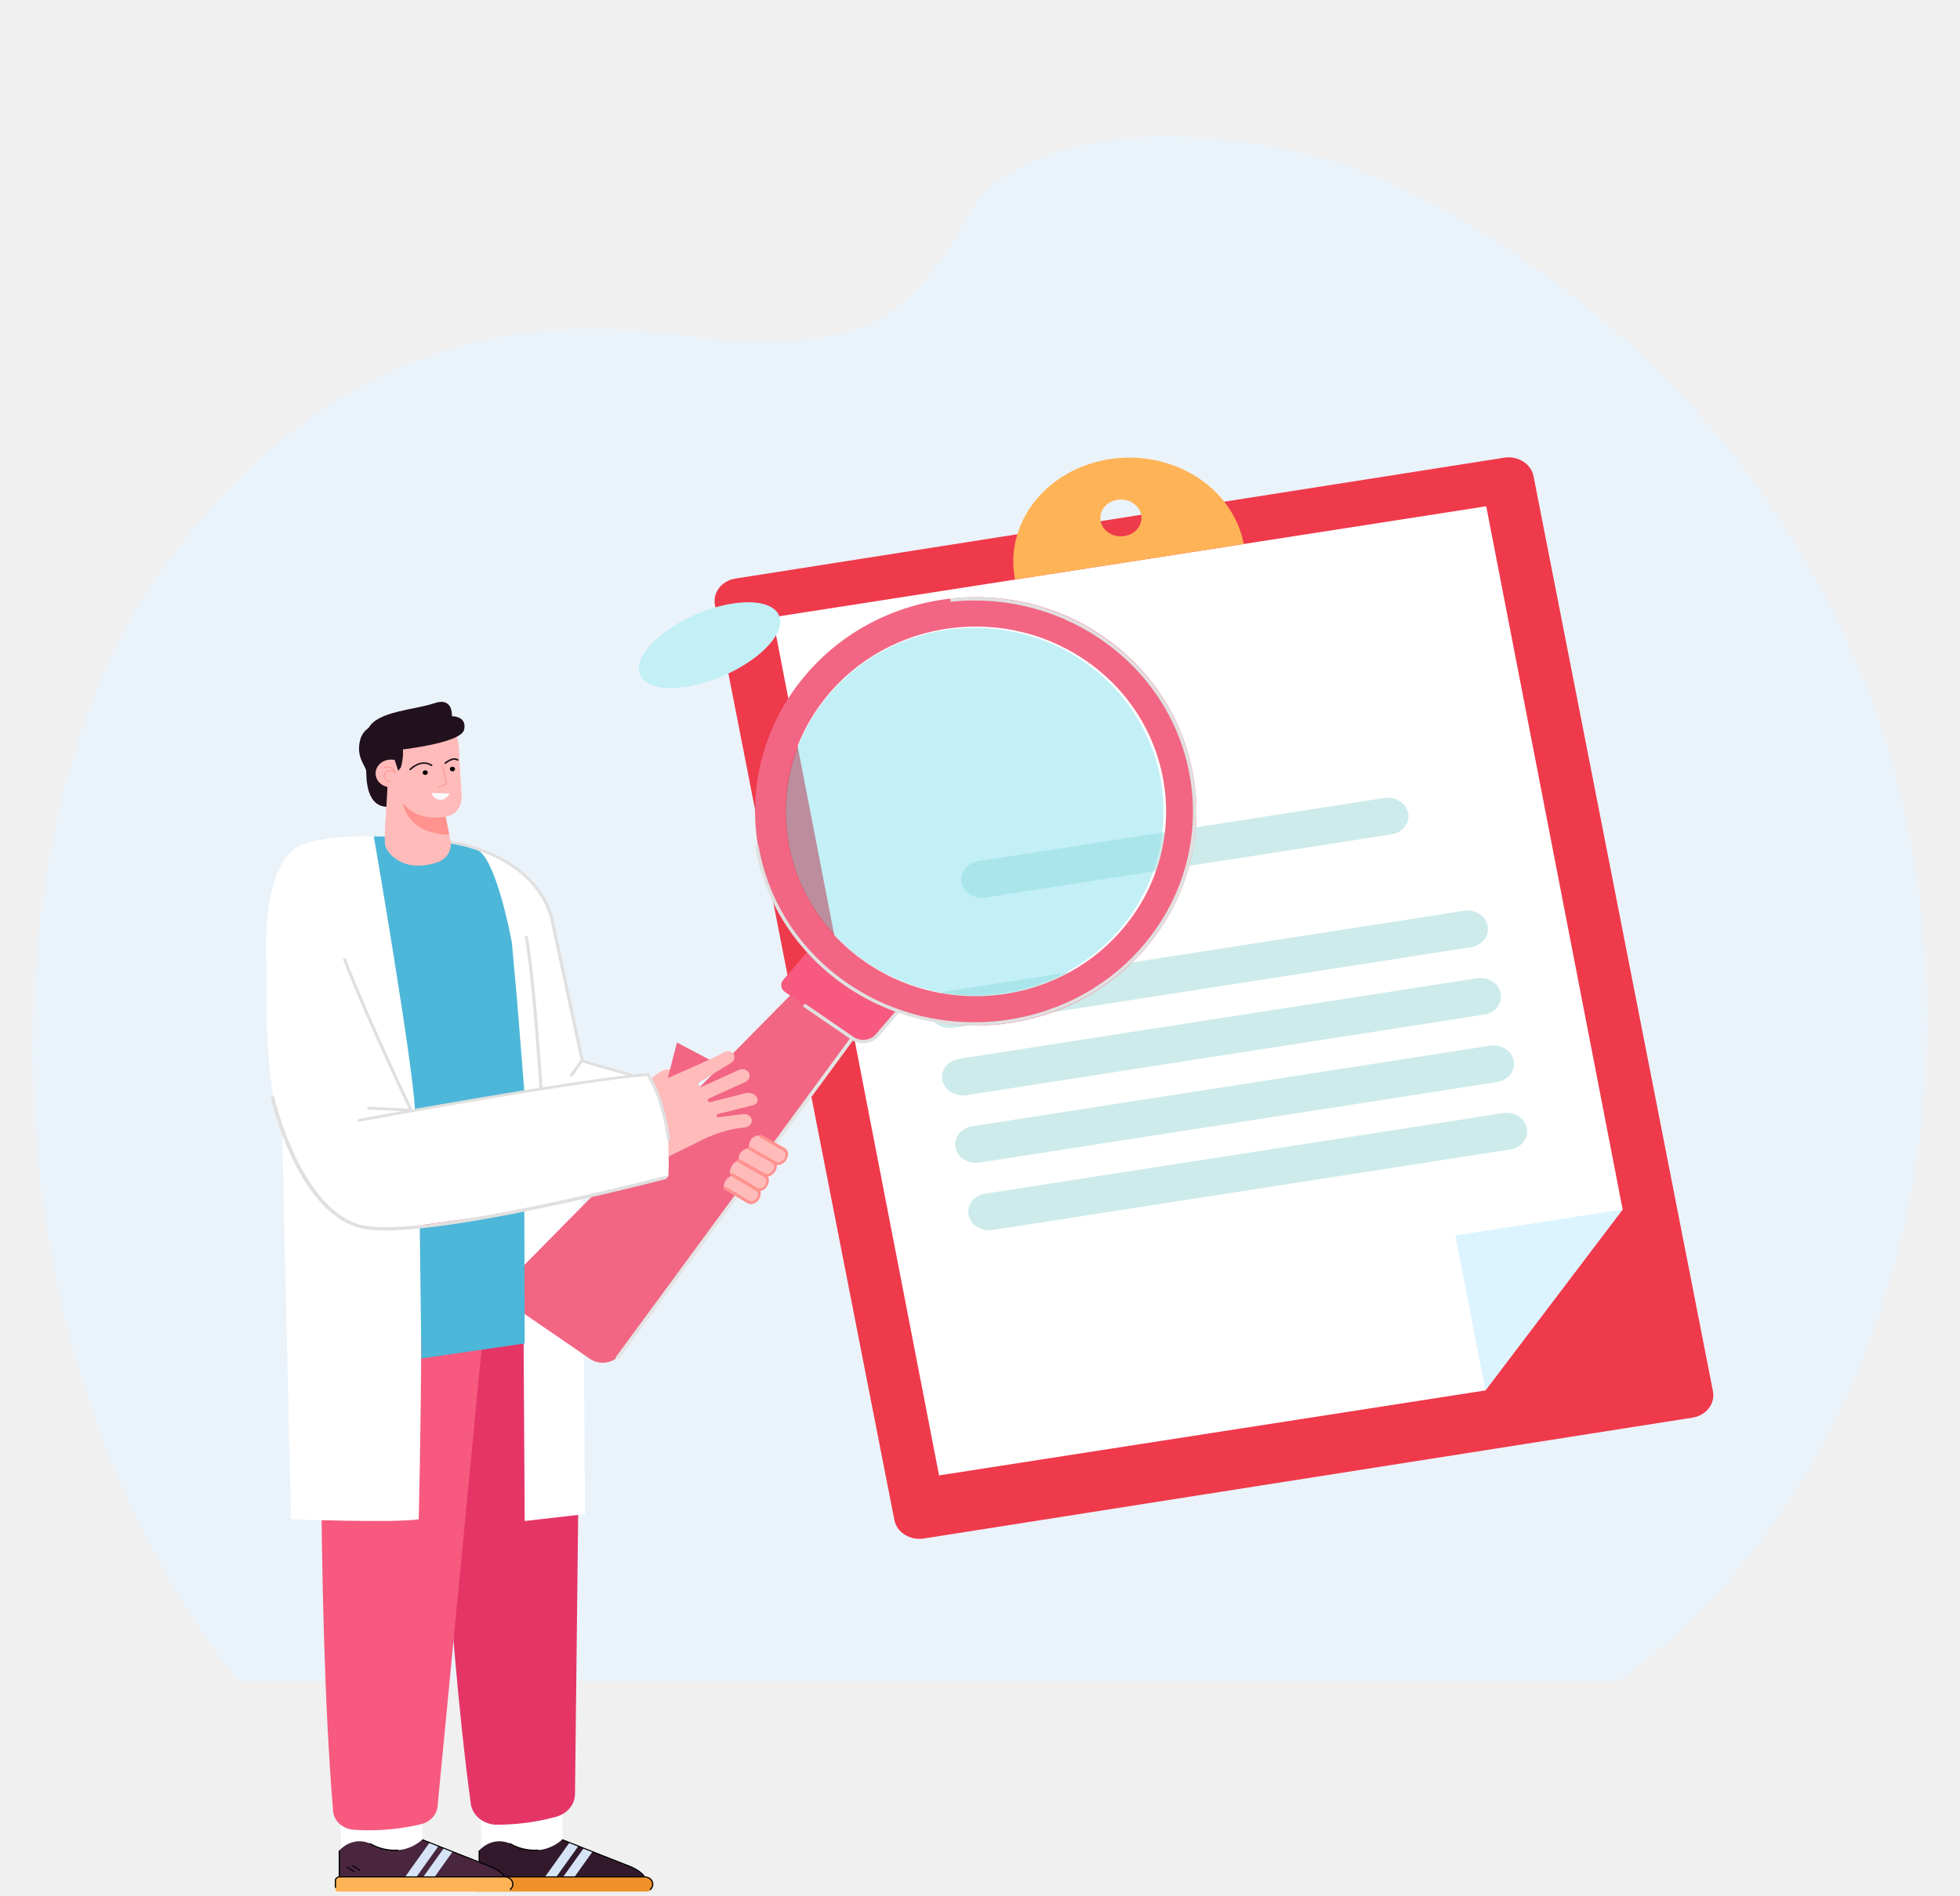
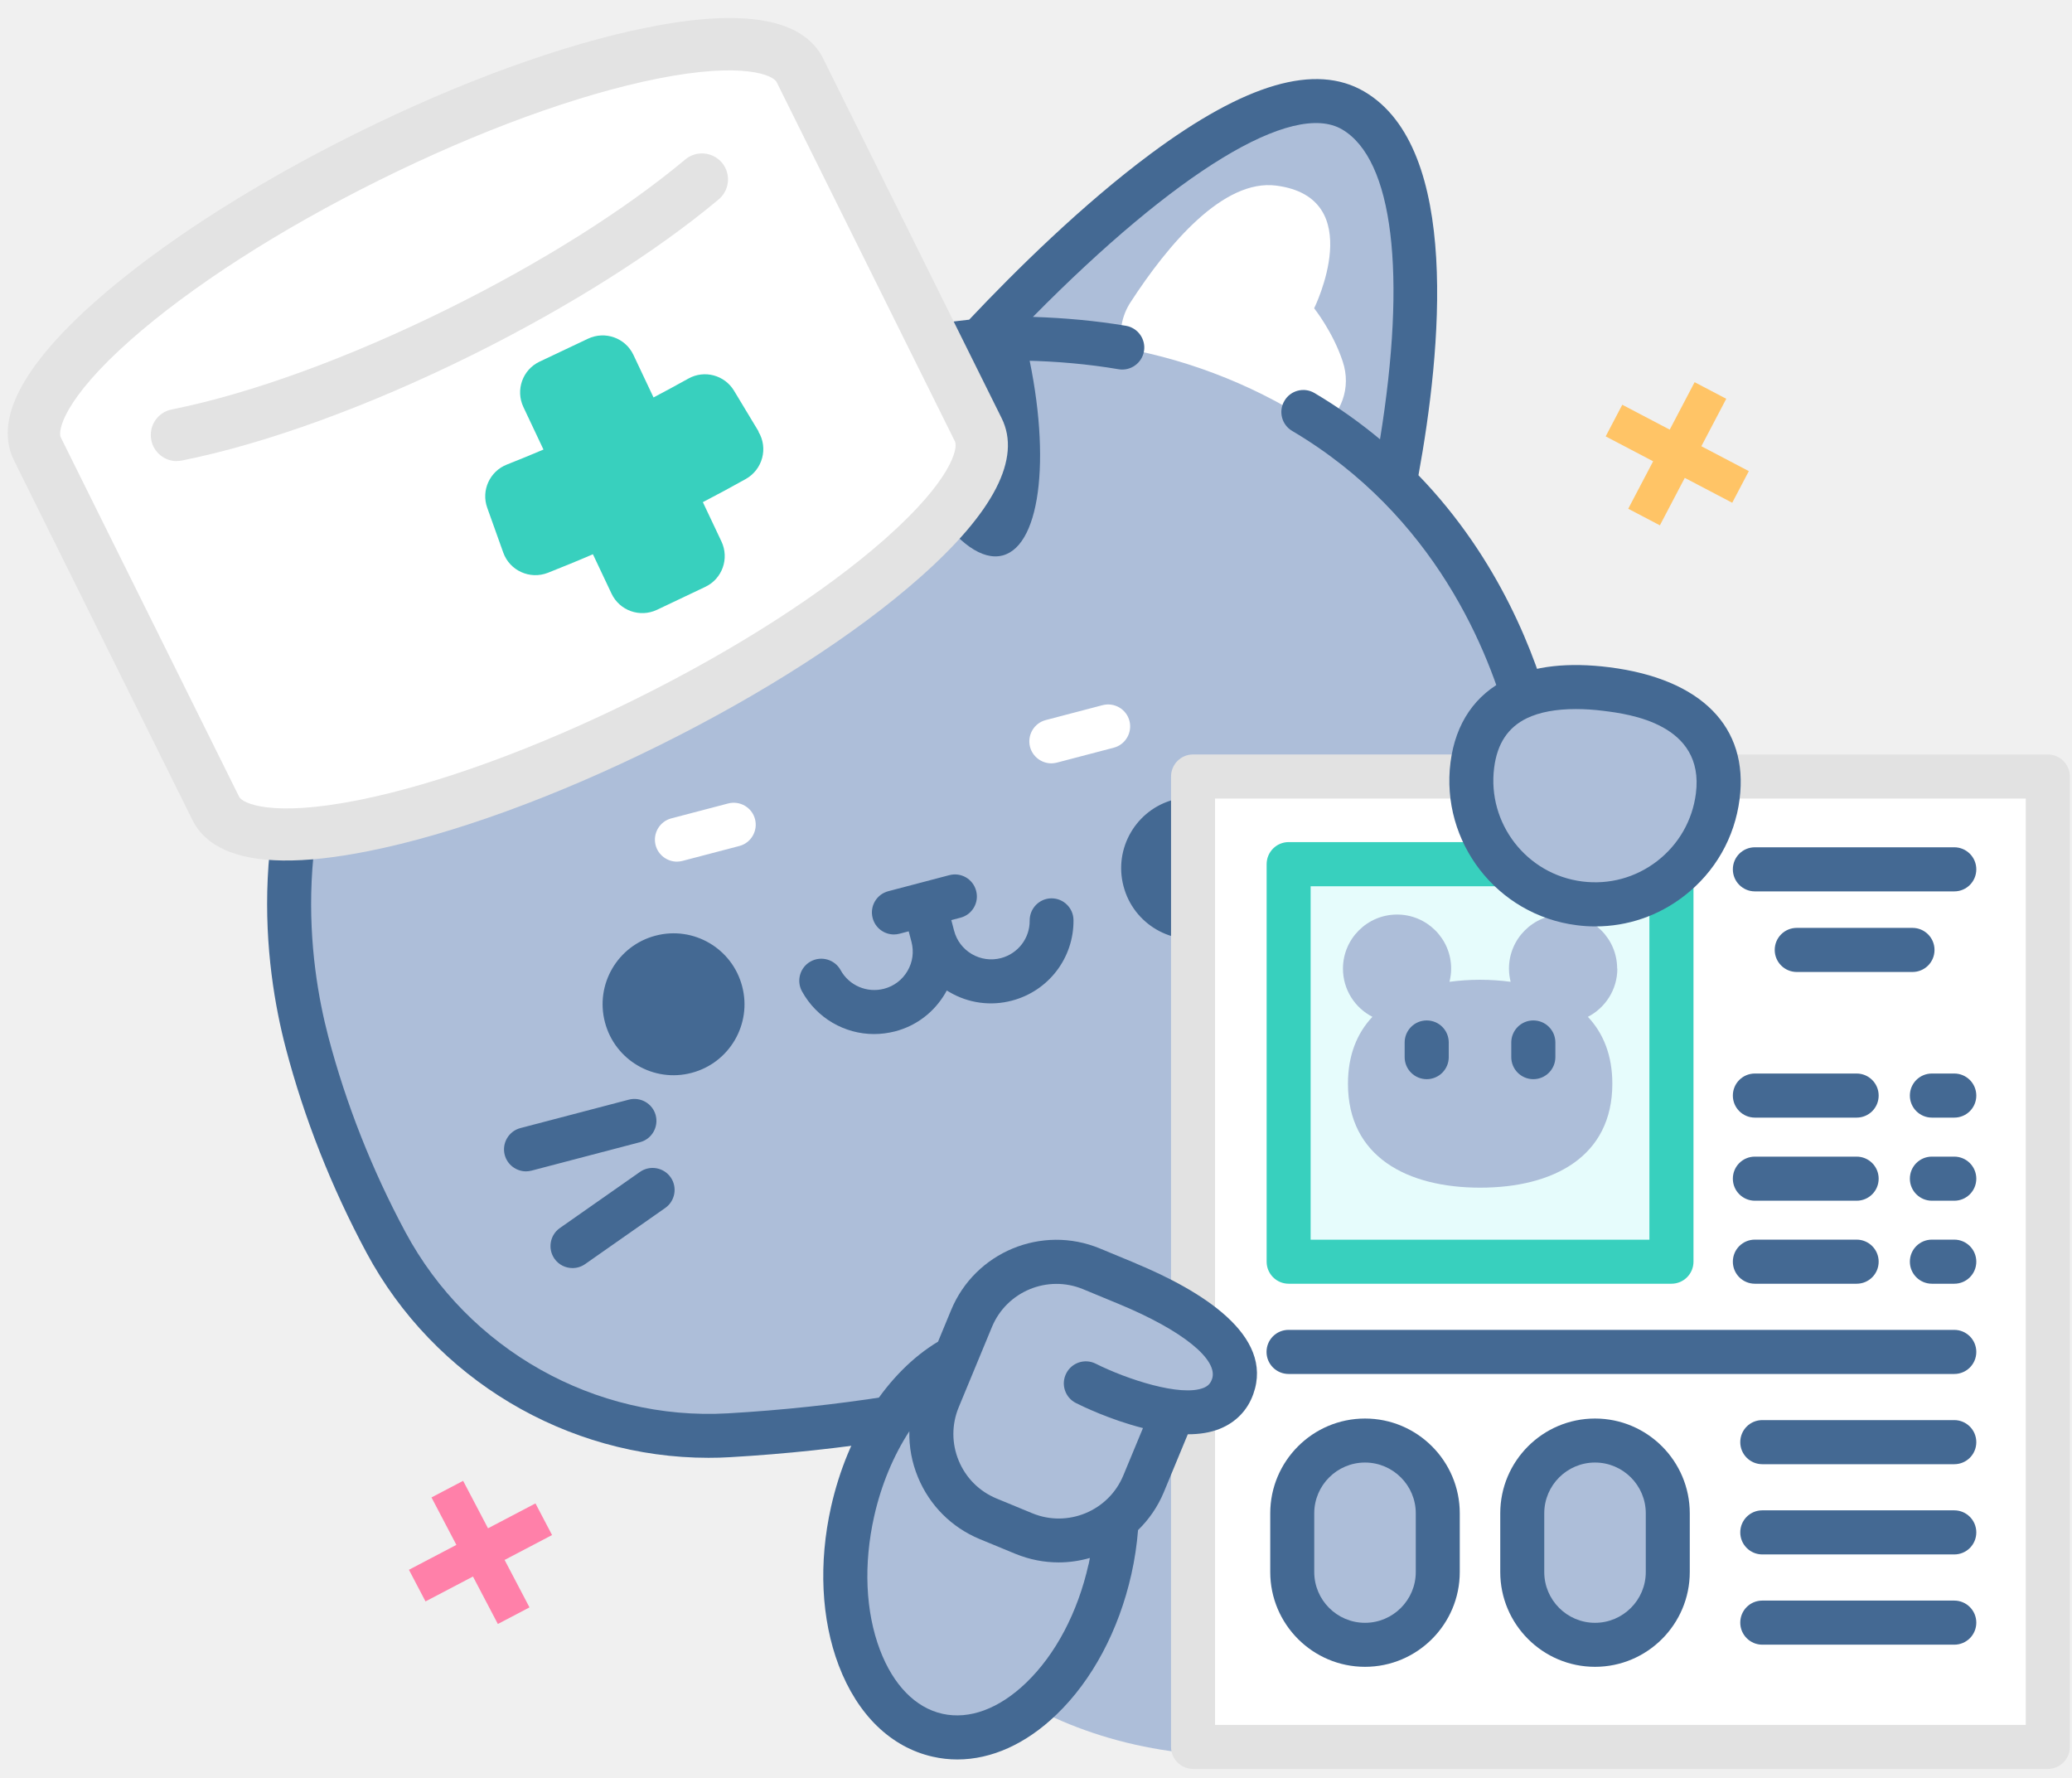
- <svg xmlns="http://www.w3.org/2000/svg" width="302" height="292" viewBox="0 0 302 292" fill="none">
-   <path d="M249.345 259C277.638 239.044 298.612 198.83 296.903 151.626C293.956 70.253 227.772 30.955 203.86 24.384C179.946 17.813 155.854 20.813 148.987 33.367C139.375 50.936 131.666 53.212 111.449 52.302C100.519 51.811 58.649 39.613 24.095 88.944C-1.879 126.025 -4.691 207.06 36.688 258.999H249.347L249.345 259Z" fill="#EBF3FA" />
-   <path d="M113.323 89.131L231.772 70.51C233.894 70.175 235.918 71.455 236.293 73.367L263.936 214.335C264.311 216.247 262.894 218.067 260.773 218.401L142.325 237.022C140.202 237.355 138.178 236.077 137.803 234.164L110.16 93.197C109.785 91.284 111.202 89.465 113.323 89.131Z" fill="#EF3A4C" />
-   <path d="M144.692 227.298L119.043 95.098L229.001 77.995L250.018 186.32L228.871 214.205L144.692 227.298Z" fill="white" />
-   <path d="M214.389 128.543L151.839 138.271C150.112 138.54 148.467 137.504 148.167 135.956C147.867 134.409 149.024 132.936 150.753 132.668L213.302 122.94C215.03 122.671 216.674 123.707 216.974 125.255C217.274 126.802 216.118 128.274 214.389 128.543Z" fill="#CDEBEA" />
-   <path d="M226.632 145.925L146.86 158.334C145.133 158.602 143.488 157.566 143.188 156.018C142.888 154.472 144.045 152.999 145.774 152.73L225.546 140.322C227.274 140.054 228.918 141.089 229.218 142.637C229.518 144.184 228.361 145.657 226.632 145.925Z" fill="#CDEBEA" />
-   <path d="M228.647 156.313L148.875 168.721C147.148 168.989 145.503 167.954 145.203 166.405C144.903 164.859 146.06 163.386 147.789 163.117L227.561 150.709C229.288 150.441 230.933 151.477 231.233 153.025C231.533 154.571 230.376 156.044 228.647 156.313Z" fill="#CDEBEA" />
-   <path d="M230.662 166.7L150.89 179.108C149.163 179.377 147.518 178.341 147.218 176.793C146.918 175.246 148.075 173.773 149.804 173.505L229.576 161.097C231.304 160.828 232.948 161.864 233.248 163.412C233.548 164.959 232.391 166.432 230.662 166.7Z" fill="#CDEBEA" />
-   <path d="M232.678 177.089L152.906 189.497C151.178 189.765 149.533 188.73 149.233 187.182C148.933 185.635 150.09 184.162 151.819 183.894L231.591 171.485C233.319 171.217 234.964 172.253 235.264 173.801C235.564 175.348 234.407 176.82 232.678 177.089Z" fill="#CDEBEA" />
-   <path d="M170.955 70.739C161.225 72.252 154.707 80.542 156.398 89.254C156.399 89.265 156.402 89.276 156.404 89.287L191.641 83.805C191.639 83.795 191.637 83.784 191.634 83.773C189.944 75.061 180.685 69.225 170.955 70.739ZM173.253 82.586C171.532 82.855 169.893 81.822 169.593 80.279C169.293 78.738 170.447 77.271 172.17 77.002C173.891 76.734 175.53 77.767 175.83 79.309C176.13 80.85 174.976 82.318 173.253 82.586Z" fill="#FFB357" />
-   <path d="M250.019 186.32L228.871 214.205L224.238 190.33L250.019 186.32Z" fill="#DCF4FF" />
-   <path d="M86.566 276.01L74.058 277.408L74.239 288.012L86.795 287.857L86.566 276.01Z" fill="white" />
-   <path d="M64.947 276.01L52.438 277.408L52.618 288.012L65.176 287.857L64.947 276.01Z" fill="white" />
-   <path d="M76.617 281.115C78.918 281.11 82.117 280.865 85.664 279.895C87.378 279.426 88.568 278.03 88.597 276.426L89.563 191.319C89.566 191.112 89.321 190.562 89.286 190.358L88.905 189.366C88.507 187.046 86.933 186.395 84.484 187.237L69.147 192.512C67.509 193.075 66.452 194.503 66.512 196.071C66.928 207.022 68.737 249.855 72.539 277.879C72.79 279.726 74.539 281.121 76.617 281.115Z" fill="#E53567" />
-   <path d="M54.535 281.893C56.967 282.059 60.668 282.035 64.842 281.043C66.257 280.706 67.289 279.612 67.414 278.305L74.695 202.769L79.178 181.797L49.648 193.863C49.648 193.863 48.605 246.534 51.327 279.023C51.455 280.56 52.819 281.776 54.537 281.893H54.535Z" fill="#F7597F" />
-   <path d="M96.011 287.148L86.613 283.416C82.829 286.716 78.535 283.988 78.535 283.988C75.697 282.842 73.833 285.089 73.833 285.089V289.77H99.461C99.461 288.178 96.011 287.149 96.011 287.149V287.148Z" fill="#33192C" />
-   <path d="M73.927 285.089H73.739V289.064H73.927V285.089Z" fill="black" />
-   <path d="M82.937 284.938C82.916 284.941 80.697 285.219 78.587 283.92L78.48 284.058C79.992 284.99 81.559 285.132 82.38 285.132C82.74 285.132 82.957 285.105 82.963 285.104L82.936 284.936L82.937 284.938Z" fill="black" />
-   <path d="M75.024 287.533L74.919 287.673L76.12 288.396L76.225 288.256L75.024 287.533Z" fill="black" />
-   <path d="M99.611 291.407C100.144 291.407 100.575 291.021 100.575 290.544V290.014C100.575 289.537 100.144 289.152 99.611 289.152H73.622C73.408 289.152 73.235 289.307 73.235 289.498V291.06C73.235 291.252 73.408 291.407 73.622 291.407H99.611Z" fill="#EF9029" />
-   <path d="M99.228 289.188L99.398 289.115C99.377 289.075 98.861 288.129 96.938 287.394C95.048 286.672 86.734 283.371 86.65 283.338L86.573 283.492C86.657 283.525 94.972 286.828 96.865 287.55C98.716 288.257 99.224 289.178 99.228 289.188Z" fill="black" />
-   <path d="M89.881 284.803C88.822 286.284 87.507 288.126 86.793 289.123H88.541C89.3 288.063 90.368 286.567 91.243 285.343C90.776 285.158 90.319 284.977 89.881 284.803Z" fill="#D7E4F7" />
-   <path d="M87.698 283.939C86.608 285.462 84.87 287.896 83.99 289.124H85.738C86.697 287.782 88.137 285.768 89.058 284.479C88.544 284.275 88.08 284.091 87.696 283.939H87.698Z" fill="#D7E4F7" />
-   <path d="M100.189 291.204C100.494 290.973 100.668 290.637 100.668 290.279C100.668 289.611 100.061 289.067 99.314 289.067H73.867C73.466 289.067 73.142 289.359 73.142 289.716V290.841H73.33V289.716C73.33 289.45 73.572 289.235 73.867 289.235H99.314C99.957 289.235 100.48 289.704 100.48 290.279C100.48 290.586 100.33 290.877 100.068 291.075L100.191 291.204H100.189Z" fill="black" />
-   <path d="M74.457 287.148L65.059 283.416C61.276 286.716 56.982 283.988 56.982 283.988C54.144 282.842 52.28 285.089 52.28 285.089V289.77H77.908C77.908 288.178 74.457 287.149 74.457 287.149V287.148Z" fill="#49263E" />
-   <path d="M52.374 285.089H52.185V289.064H52.374V285.089Z" fill="black" />
-   <path d="M61.385 284.938C61.363 284.941 59.144 285.219 57.034 283.92L56.927 284.058C58.439 284.99 60.006 285.132 60.828 285.132C61.187 285.132 61.404 285.105 61.41 285.104L61.383 284.936L61.385 284.938Z" fill="black" />
-   <path d="M53.463 287.553L53.358 287.692L54.559 288.416L54.664 288.276L53.463 287.553Z" fill="black" />
-   <path d="M54.328 287.341L54.222 287.481L55.422 288.206L55.528 288.066L54.328 287.341Z" fill="black" />
-   <path d="M78.058 291.407C78.59 291.407 79.022 291.021 79.022 290.544V290.014C79.022 289.537 78.59 289.152 78.058 289.152H52.069C51.855 289.152 51.682 289.307 51.682 289.498V291.06C51.682 291.252 51.855 291.407 52.069 291.407H78.058Z" fill="#FFB357" />
-   <path d="M77.675 289.188L77.845 289.115C77.824 289.075 77.308 288.129 75.385 287.394C73.495 286.672 65.18 283.371 65.096 283.338L65.02 283.492C65.104 283.525 73.418 286.828 75.311 287.55C77.163 288.257 77.671 289.178 77.675 289.188Z" fill="black" />
-   <path d="M68.328 284.803C67.269 286.284 65.953 288.126 65.24 289.123H66.988C67.746 288.063 68.815 286.567 69.69 285.343C69.223 285.158 68.766 284.977 68.328 284.803Z" fill="#D7E4F7" />
-   <path d="M66.145 283.939C65.055 285.462 63.317 287.896 62.439 289.124H64.186C65.146 287.782 66.586 285.768 67.507 284.479C66.993 284.275 66.529 284.091 66.145 283.939Z" fill="#D7E4F7" />
-   <path d="M78.636 291.204C78.941 290.973 79.115 290.637 79.115 290.279C79.115 289.611 78.508 289.067 77.761 289.067H52.314C51.913 289.067 51.589 289.359 51.589 289.716V290.841H51.777V289.716C51.777 289.45 52.019 289.235 52.314 289.235H77.761C78.404 289.235 78.927 289.704 78.927 290.279C78.927 290.586 78.777 290.877 78.516 291.075L78.638 291.204H78.636Z" fill="black" />
-   <path d="M89.645 165.824L80.447 168.444L80.847 234.323L90.144 233.261L89.645 165.824Z" fill="white" />
-   <path d="M64.518 234.053C64.518 234.053 65.895 179.576 63.577 165.312C61.259 151.049 43.462 173.825 43.462 173.825L44.847 234.053C44.847 234.053 60.921 234.659 64.517 234.053H64.518Z" fill="white" />
-   <path d="M98.929 166.118C98.929 166.118 87.73 162.684 87.225 162.676L92.071 175.143L103.386 177.731L98.929 166.118Z" fill="white" />
-   <path d="M68.521 129.555C68.521 129.555 55.552 129.58 50.619 130.039C42.954 130.751 41.282 141.877 41.282 141.877C40.902 151.8 40.627 166.797 43.464 173.826C43.979 175.103 47.711 182.744 48.38 183.569C54.959 191.679 62.367 189.088 62.367 189.088L81.27 186.491L102.446 181.17C102.446 181.17 101.167 174.625 98.816 170.282L91.059 169.669L85.121 142.012C85.121 142.012 83.901 132.466 69.682 129.767C70.221 130.011 68.519 129.555 68.519 129.555H68.521Z" fill="white" />
-   <path d="M97.167 165.813C97.167 165.813 97.17 165.813 97.172 165.813C97.3 165.848 97.437 165.787 97.477 165.676C97.516 165.564 97.443 165.443 97.313 165.406L89.965 163.317C89.831 163.284 89.696 163.34 89.656 163.453C89.616 163.565 89.69 163.686 89.82 163.723L97.167 165.812V165.813Z" fill="#E0E0E0" />
-   <path d="M90.902 209.342C92.386 210.36 94.523 210.04 95.555 208.644L132.239 158.991L127.606 155.811L127.301 155.601L122.668 152.422L78.653 197.045C77.415 198.3 77.625 200.232 79.109 201.25L90.9 209.341L90.902 209.342Z" fill="#F26683" />
-   <path d="M131.344 159.957C131.991 160.4 134.058 160.502 134.554 159.922L138.641 155.447L124.91 146.024L120.676 150.969C120.18 151.549 120.303 152.379 120.95 152.824L131.344 159.957Z" fill="#F7597F" />
-   <path d="M135.396 159.661L138.869 155.603L138.413 155.289L134.94 159.347C134.121 160.303 132.588 160.484 131.52 159.753L124.045 154.623L123.695 155.032L131.169 160.161C132.488 161.066 134.384 160.842 135.396 159.661Z" fill="#E0E0E0" />
-   <g opacity="0.5">
-     <path d="M170.758 145.051C182.127 133.996 182.127 116.072 170.758 105.017C159.388 93.962 140.955 93.962 129.586 105.017C118.217 116.072 118.217 133.996 129.586 145.051C140.955 156.106 159.388 156.106 170.758 145.051Z" fill="#88DFED" />
-   </g>
-   <path d="M111.887 103.918C117.735 101.26 121.326 97.078 119.91 94.576C118.491 92.076 112.602 92.203 106.754 94.861C100.906 97.519 97.314 101.702 98.731 104.203C100.15 106.703 106.039 106.576 111.887 103.918Z" fill="#C3EFF6" />
-   <path d="M131.101 159.799L94.825 209.153L95.305 209.436L131.582 160.083L131.101 159.799Z" fill="#E4E4E4" />
-   <path d="M177.328 145.073C188.75 130.609 185.928 109.895 171.025 98.809C156.122 87.723 134.781 90.462 123.359 104.927C111.937 119.391 114.759 140.105 129.662 151.191C144.565 162.277 165.906 159.538 177.328 145.073ZM127.061 107.681C136.916 95.201 155.328 92.838 168.187 102.403C181.046 111.968 183.481 129.838 173.626 142.319C163.771 154.799 145.359 157.162 132.5 147.597C119.641 138.032 117.206 120.162 127.061 107.681Z" fill="#F26683" />
-   <path d="M129.63 150.797C122.784 145.739 118.254 138.434 116.87 130.23L116.344 130.312C117.749 138.646 122.352 146.066 129.306 151.204C144.287 162.274 165.813 159.53 177.296 145.085C188.776 130.64 185.93 109.884 170.95 98.812C163.927 93.622 155.217 91.273 146.425 92.197L146.483 92.708C155.139 91.799 163.713 94.111 170.626 99.221C185.373 110.119 188.175 130.553 176.873 144.773C165.571 158.993 144.379 161.694 129.632 150.797H129.63Z" fill="#E0E0E0" />
-   <path d="M107.746 166.748L112.64 163.75C113.146 163.441 113.328 162.787 112.998 162.324C112.647 161.834 112.012 161.823 111.48 162.15C111.48 162.15 109.795 163.054 108.525 163.624L104.59 164.861C104.105 164.768 104.35 164.746 102.784 164.759C101.051 164.772 97.512 169.243 97.512 169.243C97.383 169.595 97.755 170.255 98.197 170.724C100.792 176.323 101.244 177.167 102.099 178.619L108.438 175.493C110.268 174.591 112.265 173.994 114.332 173.732L114.851 173.666C115.49 173.586 115.931 173.047 115.821 172.475C115.717 171.933 115.089 171.561 114.482 171.639L110.726 172.114C110.608 172.129 110.492 172.076 110.438 171.98C110.358 171.84 110.443 171.669 110.611 171.626L116.018 170.269C116.638 170.113 116.907 169.566 116.615 169.052C116.324 168.538 115.579 168.245 114.959 168.401L109.445 169.785C109.316 169.817 109.182 169.765 109.121 169.658L109.078 169.582C109.007 169.459 109.062 169.31 109.2 169.247L114.857 166.677C115.403 166.429 115.68 165.801 115.418 165.304C115.142 164.778 114.436 164.563 113.861 164.824L108.161 167.415C108.023 167.478 107.857 167.429 107.786 167.305L107.652 167.067C107.589 166.955 107.627 166.819 107.743 166.748H107.746Z" fill="#FEBBBA" />
-   <path d="M47.118 147.971C47.467 147.129 59.034 128.899 59.034 128.899C59.034 128.899 50.407 128.364 46.204 130.33C39.932 133.264 41.083 148.858 41.083 148.858C41.083 148.858 46.769 148.813 47.119 147.972L47.118 147.971Z" fill="white" />
-   <path d="M63.349 171.347C63.394 171.355 63.443 171.351 63.487 171.333C63.608 171.287 63.664 171.162 63.612 171.054C63.545 170.911 56.785 156.763 53.321 147.736C53.278 147.625 53.142 147.566 53.019 147.603C52.895 147.642 52.83 147.762 52.871 147.875C56.34 156.917 63.106 171.08 63.175 171.221C63.207 171.288 63.274 171.333 63.349 171.345V171.347Z" fill="#E0E0E0" />
-   <path d="M56.814 170.939L63.328 171.241C63.459 171.247 63.571 171.156 63.577 171.04C63.585 170.922 63.484 170.824 63.352 170.817L56.838 170.514C56.707 170.508 56.595 170.599 56.589 170.715C56.583 170.822 56.667 170.915 56.782 170.936C56.792 170.937 56.803 170.939 56.814 170.94V170.939Z" fill="#E0E0E0" />
-   <path d="M102.901 166.079L109.319 163.253L104.302 160.605L102.901 166.079Z" fill="#F26683" />
-   <path d="M79.688 154.307L78.877 145.276L78.69 144.325C78.69 144.325 76.52 132.891 73.786 131.072C71.052 129.252 63.493 128.965 63.493 128.965L57.599 128.844C57.599 128.844 63.707 164.26 63.941 171.129L80.786 168.068L79.686 154.304L79.688 154.307Z" fill="#4CB7D8" />
-   <path d="M83.371 167.893C83.426 167.89 83.476 167.871 83.514 167.84C83.567 167.797 83.599 167.736 83.594 167.668C83.583 167.493 82.459 150.105 81.319 144.332C81.296 144.217 81.172 144.139 81.043 144.159C80.915 144.18 80.828 144.289 80.851 144.406C81.986 150.154 83.108 167.518 83.12 167.693C83.127 167.811 83.239 167.9 83.371 167.893Z" fill="#E0E0E0" />
-   <path d="M87.932 165.826C87.942 165.831 87.955 165.837 87.967 165.842C88.071 165.882 88.196 165.848 88.259 165.759L89.947 163.36L89.93 163.278L85.358 141.98C85.332 141.789 84.959 139.311 82.731 136.524C80.671 133.947 76.571 130.637 68.707 129.381C68.695 129.524 68.672 129.665 68.635 129.803C76.321 131.033 80.321 134.253 82.328 136.754C84.538 139.507 84.882 142.014 84.885 142.039L84.888 142.054L89.445 163.276L87.855 165.533C87.785 165.633 87.82 165.764 87.93 165.827L87.932 165.826Z" fill="#E0E0E0" />
-   <path d="M102.945 175.355C102.737 169.992 99.793 165.543 99.793 165.543L89.939 166.782L90.723 184.159L102.944 181.277C102.944 181.277 103.152 180.719 102.944 175.355H102.945Z" fill="white" />
-   <path d="M80.786 186.329L64.68 189.057L64.925 209.277L80.847 206.974L80.786 186.329Z" fill="#4CB7D8" />
-   <path d="M55.294 172.801C55.323 172.806 55.356 172.806 55.386 172.801C55.72 172.739 88.689 166.657 99.691 165.76C100.082 166.356 101.949 169.458 102.783 175.536C102.8 175.653 102.916 175.736 103.048 175.721C103.178 175.706 103.271 175.601 103.254 175.484C102.308 168.596 100.107 165.546 100.013 165.419L99.935 165.313L99.794 165.324C88.917 166.181 55.625 172.322 55.29 172.384C55.161 172.407 55.079 172.521 55.105 172.636C55.124 172.724 55.201 172.787 55.293 172.802L55.294 172.801Z" fill="#E0E0E0" />
-   <path d="M56.165 189.332C59.412 189.91 65.301 189.341 71.821 188.295C85.352 186.125 101.6 181.907 102.602 181.645C102.749 181.607 102.833 181.469 102.791 181.338C102.748 181.207 102.599 181.13 102.446 181.17C102.084 181.264 66.125 190.602 56.272 188.847C46.535 187.113 42.308 169.266 42.267 169.086C42.236 168.952 42.088 168.863 41.94 168.893C41.79 168.921 41.693 169.052 41.724 169.187C41.897 169.935 46.066 187.536 56.164 189.334L56.165 189.332Z" fill="#E0E0E0" />
-   <path d="M70.773 116.641L70.661 114.756C70.546 112.829 69.091 111.16 67.02 110.631C63.441 109.716 59.569 111.413 59.569 111.413C59.569 111.413 58.27 113.368 58.147 113.595C58.023 113.822 59.693 113.014 59.693 113.014L70.774 116.64L70.773 116.641Z" fill="#FEBBBA" />
-   <path d="M71.121 122.493L70.649 114.545L59.103 112.03L59.317 121.734L59.562 124.23C59.562 124.23 59.071 129.355 59.398 130.407C59.726 131.459 61.57 133.508 64.742 133.357C65.742 133.309 66.614 133.114 67.341 132.869C68.827 132.369 69.687 130.976 69.411 129.577L68.668 125.814C71.422 125.326 71.121 122.493 71.121 122.493Z" fill="#FEBBBA" />
-   <path d="M63.306 118.616C63.37 118.55 64.884 117.011 66.418 118.003C66.478 118.042 66.561 118.029 66.603 117.976C66.646 117.922 66.633 117.848 66.573 117.81C64.841 116.691 63.123 118.442 63.104 118.459C63.057 118.509 63.063 118.584 63.118 118.627C63.145 118.647 63.179 118.657 63.211 118.655C63.246 118.654 63.28 118.64 63.305 118.614L63.306 118.616Z" fill="#21111D" />
-   <path d="M68.703 117.654C68.714 117.644 69.792 116.726 70.446 117.176C70.504 117.215 70.586 117.206 70.631 117.154C70.675 117.102 70.665 117.028 70.606 116.988C69.772 116.414 68.57 117.439 68.519 117.482C68.467 117.528 68.466 117.603 68.516 117.65C68.544 117.676 68.582 117.688 68.619 117.685C68.649 117.684 68.68 117.673 68.703 117.652V117.654Z" fill="#21111D" />
-   <path d="M65.914 119.007C65.901 118.811 65.715 118.661 65.496 118.672C65.277 118.683 65.109 118.85 65.121 119.046C65.133 119.242 65.32 119.392 65.539 119.381C65.757 119.37 65.926 119.203 65.914 119.007Z" fill="black" />
-   <path d="M70.107 118.453C70.095 118.257 69.909 118.106 69.69 118.117C69.471 118.128 69.303 118.295 69.315 118.491C69.327 118.687 69.514 118.838 69.733 118.827C69.951 118.816 70.12 118.649 70.107 118.453Z" fill="black" />
-   <path d="M55.501 113.974C54.805 116.644 56.34 117.965 56.416 118.747C56.492 119.529 56.212 124.842 60.333 124.252L60.934 115.469L59.286 112.062L59.565 111.289C59.565 111.289 56.199 111.304 55.504 113.974H55.501Z" fill="#21111D" />
-   <path d="M60.381 121.283C61.695 121.22 62.703 120.216 62.633 119.04C62.562 117.863 61.441 116.961 60.128 117.024C58.814 117.087 57.805 118.091 57.876 119.266C57.946 120.443 59.068 121.346 60.381 121.283Z" fill="#FEBBBA" />
-   <path d="M59.576 118.953C60.223 118.55 60.816 119.016 60.843 119.035L61.02 119.176L60.95 118.973C60.826 118.61 60.605 118.359 60.296 118.226C59.761 117.996 59.158 118.203 59.132 118.213C59.098 118.225 59.081 118.259 59.095 118.289C59.109 118.32 59.147 118.335 59.181 118.322C59.187 118.321 59.758 118.125 60.24 118.333C60.463 118.429 60.634 118.598 60.751 118.835C60.497 118.702 60.009 118.537 59.499 118.855C59.155 119.07 59.029 119.459 59.181 119.846C59.309 120.173 59.66 120.49 60.153 120.466C60.157 120.466 60.162 120.466 60.166 120.466C60.203 120.464 60.23 120.436 60.227 120.403C60.224 120.37 60.194 120.346 60.159 120.349C60.154 120.349 60.149 120.349 60.145 120.349C59.69 120.37 59.409 120.072 59.305 119.807C59.205 119.553 59.215 119.176 59.572 118.953H59.576Z" fill="#FF928E" />
-   <path d="M68.666 125.813C68.666 125.813 64.412 126.792 62.09 123.708C62.09 123.708 62.558 128.452 69.215 128.59L68.668 125.815L68.666 125.813Z" fill="#FF928E" />
-   <path d="M67.39 121.298C67.401 121.323 67.427 121.336 67.456 121.335C67.462 121.335 67.469 121.334 67.476 121.331L68.879 120.84L68.274 117.973C68.268 117.942 68.233 117.918 68.196 117.926C68.161 117.932 68.137 117.963 68.144 117.995L68.729 120.766L67.428 121.221C67.395 121.234 67.378 121.268 67.39 121.298Z" fill="#FF928E" />
-   <path d="M59.724 120.866L59.502 124.896L61.08 124.935L60.843 120.924L59.724 120.866Z" fill="#FEBBBA" />
-   <path d="M57.605 114.715C57.605 114.715 62.382 118.306 60.94 115.593C59.499 112.881 60.178 111.181 60.178 111.181C57.678 110.641 57.605 114.715 57.605 114.715Z" fill="#21111D" />
-   <path d="M66.893 108.342C63.894 109.379 58.234 109.531 56.796 112.14C55.356 114.748 60.941 115.593 60.941 115.593C60.941 115.593 71.01 114.577 71.508 112.429C72.005 110.281 69.626 110.338 69.626 110.338C69.626 110.338 69.892 107.306 66.893 108.343V108.342Z" fill="#21111D" />
-   <path d="M61.764 118.231C61.764 118.231 62.486 115.819 61.824 114.71C61.159 113.6 58.87 115.349 58.87 115.349L60.821 117.114L61.355 118.744L61.765 118.231H61.764Z" fill="#21111D" />
-   <path d="M69.263 122.25C69.22 122.242 66.487 122.16 66.487 122.16C66.487 122.16 66.819 123.175 67.834 123.208C68.85 123.241 69.263 122.25 69.263 122.25Z" fill="#FBFDFC" />
-   <path d="M117.734 180.97C118.184 181.215 118.845 181.004 119.23 180.46C119.653 179.864 119.587 179.141 119.102 178.878L115.405 176.865C115.405 176.865 114.467 176.99 114.051 177.649C113.635 178.306 113.901 178.883 114.02 178.949L117.734 180.97Z" fill="#FEBBBA" />
-   <path d="M116.48 183.221C116.923 183.477 117.585 183.28 117.978 182.741C118.408 182.151 118.358 181.423 117.88 181.148L113.839 178.816C113.839 178.816 113.253 178.87 112.827 179.522C112.4 180.174 112.423 180.879 112.54 180.947L116.48 183.221Z" fill="#FEBBBA" />
-   <path d="M115.21 185.303C115.619 185.547 116.235 185.371 116.606 184.873C117.011 184.326 116.971 183.647 116.531 183.384L112.803 181.156C112.803 181.156 112.259 181.198 111.856 181.804C111.454 182.408 111.466 183.067 111.575 183.132L115.21 185.303Z" fill="#FEBBBA" />
-   <path d="M117.861 180.772L113.873 178.578C113.786 178.53 113.658 178.579 113.589 178.689C113.528 178.783 113.531 178.891 113.589 178.95C113.598 178.959 113.609 178.967 113.619 178.974L117.607 181.168C118.15 181.464 118.929 181.197 119.379 180.56C119.619 180.219 119.735 179.834 119.706 179.475C119.677 179.12 119.501 178.831 119.226 178.681L115.567 176.689C115.48 176.641 115.351 176.691 115.283 176.799C115.214 176.909 115.229 177.035 115.315 177.084L118.973 179.076C119.164 179.181 119.281 179.374 119.302 179.619C119.322 179.864 119.242 180.129 119.077 180.361C118.77 180.797 118.234 180.977 117.858 180.772H117.861Z" fill="#FF928E" />
-   <path d="M119.438 179.164C119.874 179.411 120.523 179.23 120.918 178.708C121.371 178.109 121.32 177.363 120.832 177.087L117.138 175.001C116.728 174.769 116.012 175.128 115.758 175.503C115.32 176.15 115.362 176.861 115.481 176.928L119.44 179.165L119.438 179.164Z" fill="#FEBBBA" />
-   <path d="M119.571 178.969L115.624 176.714C115.536 176.665 115.409 176.713 115.339 176.821C115.278 176.916 115.279 177.024 115.337 177.084C115.347 177.094 115.356 177.102 115.368 177.108L119.317 179.364C119.856 179.668 120.635 179.411 121.091 178.778C121.335 178.439 121.455 178.054 121.43 177.693C121.406 177.336 121.234 177.043 120.961 176.89L117.337 174.842C117.25 174.792 117.123 174.842 117.053 174.95C116.982 175.058 116.996 175.186 117.082 175.236L120.705 177.284C120.895 177.391 121.008 177.587 121.026 177.834C121.043 178.08 120.961 178.343 120.794 178.576C120.482 179.009 119.946 179.182 119.574 178.971L119.571 178.969Z" fill="#FF928E" />
-   <path d="M116.665 182.999L112.869 180.716C112.784 180.666 112.657 180.711 112.583 180.819C112.519 180.915 112.52 181.027 112.58 181.086C112.588 181.094 112.597 181.101 112.606 181.107L116.405 183.391C116.944 183.702 117.668 183.471 118.125 182.844C118.372 182.507 118.494 182.122 118.471 181.76C118.448 181.403 118.28 181.108 118.007 180.952L113.966 178.62C113.881 178.571 113.752 178.617 113.682 178.727C113.61 178.835 113.622 178.964 113.709 179.013L117.75 181.345C117.94 181.455 118.052 181.651 118.067 181.897C118.082 182.144 117.998 182.408 117.83 182.638C117.518 183.066 117.037 183.214 116.665 182.999Z" fill="#FF928E" />
-   <path d="M115.461 184.989L111.826 182.818C111.74 182.767 111.613 182.812 111.54 182.92C111.475 183.016 111.477 183.127 111.537 183.188C111.544 183.196 111.553 183.203 111.563 183.208L115.198 185.38C115.697 185.678 116.431 185.449 116.871 184.859C117.105 184.544 117.224 184.181 117.207 183.838C117.19 183.501 117.034 183.221 116.78 183.068L113.053 180.841C112.967 180.79 112.839 180.835 112.767 180.944C112.695 181.052 112.706 181.182 112.791 181.231L116.519 183.459C116.69 183.562 116.791 183.742 116.802 183.97C116.814 184.197 116.734 184.438 116.578 184.648C116.288 185.04 115.796 185.189 115.46 184.988L115.461 184.989Z" fill="#FF928E" />
+ <svg xmlns="http://www.w3.org/2000/svg" width="232" height="199" viewBox="0 0 232 199" fill="none">
+   <path d="M159.404 137.424C169.185 129.552 174.92 117.51 174.64 104.597C174.464 96.413 173.365 88.469 171.342 80.762C168.998 71.842 164.237 62.03 156.168 54.044C158.305 42.935 161.707 18.343 151.511 12.39C141.243 6.395 119.212 27.989 109.691 38.154C103.8 38.693 96.404 40.228 88.076 42.448C79.726 44.605 72.538 46.898 67.135 49.325C53.838 45.145 24.049 37.158 18.054 47.416C12.101 57.612 27.13 77.35 34.463 85.979C31.351 96.901 32.025 107.792 34.359 116.712C36.382 124.418 39.327 131.886 43.196 139.094C50.747 153.18 65.662 161.602 81.614 160.689C87.256 160.367 92.836 159.787 98.354 158.967C97.939 160.793 97.732 162.67 97.732 164.589C97.732 182.232 115.831 196.535 138.172 196.535C160.514 196.535 178.613 182.232 178.613 164.589C178.613 153.107 170.938 143.036 159.425 137.414L159.404 137.424Z" fill="#ADBED9" />
+   <path d="M114.794 38.165C117.75 50.393 116.682 61.025 112.263 62.186C107.689 63.389 101.269 54.013 97.919 41.255C97.846 40.986 97.773 40.716 97.711 40.446C100.709 39.824 103.748 39.295 106.787 38.828C109.463 38.413 112.139 38.206 114.784 38.175L114.794 38.165Z" fill="#446993" />
+   <path d="M147.144 34.514C147.144 34.514 149.25 37.158 150.339 40.457C151.355 43.496 150.111 46.358 147.922 47.987C141.263 43.496 133.671 40.395 125.654 38.953C125.28 37.252 125.55 35.416 126.597 33.819C130.777 27.388 136.959 20.003 142.913 20.781C153.274 22.14 147.144 34.514 147.144 34.514Z" fill="white" />
+   <path d="M177.109 104.535C176.933 96.206 175.792 87.992 173.728 80.119C171.975 73.45 167.909 62.601 158.823 53.204C161.364 39.326 163.605 16.591 152.745 10.243C147.289 7.059 139.469 9.33 128.848 17.213C121.193 22.897 113.674 30.323 108.519 35.789C102.887 36.391 95.834 37.812 87.453 40.052C75.546 43.122 66.771 46.296 61.368 49.48C58.017 51.461 54.885 53.629 52.043 55.911C50.985 56.761 50.819 58.317 51.67 59.375C52.157 59.977 52.873 60.288 53.589 60.288C54.128 60.288 54.678 60.112 55.134 59.738C57.789 57.602 60.724 55.569 63.867 53.712C68.867 50.756 77.216 47.769 88.698 44.803C100.128 41.743 108.861 40.249 114.68 40.374C118.331 40.446 121.888 40.768 125.249 41.338C126.587 41.566 127.863 40.654 128.091 39.316C128.319 37.978 127.406 36.702 126.068 36.474C122.739 35.914 119.243 35.592 115.655 35.478C131.679 19.236 144.727 11.249 150.266 14.485C156.002 17.835 157.527 30.666 154.519 49.18C152.309 47.344 149.882 45.601 147.186 44.004C146.014 43.309 144.499 43.703 143.815 44.875C143.12 46.047 143.514 47.562 144.686 48.246C160.742 57.736 166.799 73.066 168.977 81.364C170.948 88.863 172.027 96.694 172.203 104.628C172.524 119.574 164.092 133.483 150.722 140.049C139.842 145.39 128.506 149.622 117.024 152.64C105.542 155.659 93.583 157.536 81.489 158.231C66.626 159.081 52.448 151.105 45.384 137.922C41.63 130.921 38.736 123.568 36.765 116.079C34.587 107.781 32.326 91.456 41.661 75.307C42.345 74.124 41.941 72.62 40.758 71.936C39.576 71.251 38.072 71.656 37.388 72.838C27.181 90.522 29.629 108.3 31.994 117.324C34.058 125.196 37.108 132.913 41.038 140.246C48.62 154.383 63.463 163.209 79.332 163.209C80.141 163.209 80.95 163.189 81.769 163.137C94.195 162.421 106.475 160.492 118.279 157.401C130.082 154.3 141.73 149.954 152.901 144.467C167.982 137.062 177.493 121.379 177.14 104.525L177.109 104.535Z" fill="#446993" />
+   <path d="M141.16 95.179C140.05 90.937 135.704 88.396 131.462 89.516C127.22 90.626 124.679 94.972 125.799 99.214C126.909 103.456 131.254 105.997 135.497 104.877C139.739 103.757 142.28 99.421 141.16 95.179Z" fill="#446993" />
+   <path d="M83.097 110.416C81.987 106.174 77.641 103.633 73.399 104.753C69.157 105.863 66.616 110.208 67.736 114.451C68.846 118.693 73.192 121.234 77.434 120.114C81.676 119.004 84.217 114.658 83.097 110.416Z" fill="#446993" />
+   <path d="M143.701 108.881C142.612 108.881 141.606 108.144 141.315 107.045C140.973 105.728 141.761 104.379 143.068 104.037L155.214 100.853C156.531 100.511 157.879 101.299 158.221 102.606C158.564 103.923 157.775 105.271 156.469 105.614L144.323 108.798C144.116 108.85 143.898 108.881 143.701 108.881Z" fill="#446993" />
+   <path d="M156.635 117.687C156.552 117.687 156.469 117.687 156.386 117.676L145.485 116.608C144.126 116.473 143.141 115.27 143.276 113.911C143.41 112.553 144.614 111.567 145.972 111.702L156.873 112.77C158.232 112.905 159.217 114.108 159.082 115.467C158.958 116.743 157.89 117.687 156.635 117.687Z" fill="#446993" />
+   <path d="M58.899 131.139C57.81 131.139 56.804 130.403 56.514 129.303C56.171 127.986 56.96 126.638 58.266 126.295L70.412 123.111C71.729 122.769 73.078 123.557 73.42 124.864C73.762 126.181 72.974 127.53 71.667 127.872L59.522 131.056C59.314 131.108 59.096 131.139 58.899 131.139Z" fill="#446993" />
+   <path d="M64.106 141.967C63.328 141.967 62.56 141.604 62.083 140.92C61.306 139.81 61.575 138.265 62.685 137.487L71.657 131.201C72.767 130.423 74.312 130.693 75.09 131.803C75.868 132.913 75.598 134.458 74.488 135.236L65.516 141.521C65.091 141.822 64.593 141.967 64.106 141.967Z" fill="#446993" />
+   <path d="M117.719 85.461C116.63 85.461 115.624 84.724 115.333 83.625C114.991 82.308 115.779 80.959 117.086 80.617L123.454 78.947C124.772 78.605 126.12 79.393 126.462 80.7C126.805 82.017 126.016 83.366 124.709 83.708L118.341 85.378C118.134 85.43 117.916 85.461 117.719 85.461Z" fill="white" />
+   <path d="M75.795 96.465C74.706 96.465 73.7 95.729 73.41 94.63C73.067 93.312 73.856 91.964 75.162 91.622L81.531 89.952C82.848 89.609 84.197 90.398 84.539 91.705C84.881 93.022 84.093 94.37 82.786 94.713L76.418 96.382C76.21 96.434 75.992 96.465 75.795 96.465Z" fill="white" />
+   <path d="M117.761 100.573C117.761 100.573 117.74 100.573 117.729 100.573C116.371 100.583 115.282 101.703 115.292 103.062C115.313 105.033 113.995 106.755 112.087 107.263C110.977 107.553 109.816 107.398 108.82 106.817C107.824 106.236 107.119 105.303 106.828 104.193L106.517 103.01L107.544 102.741C108.861 102.398 109.65 101.05 109.297 99.733C108.955 98.415 107.606 97.627 106.289 97.98L99.464 99.774C98.147 100.117 97.359 101.465 97.711 102.782C98.002 103.892 98.998 104.618 100.097 104.618C100.304 104.618 100.512 104.587 100.719 104.535L101.746 104.265L102.057 105.448C102.348 106.558 102.192 107.719 101.611 108.705C101.03 109.7 100.097 110.406 98.987 110.696C97.079 111.194 95.077 110.343 94.123 108.611C93.469 107.418 91.965 106.983 90.772 107.636C89.58 108.29 89.144 109.794 89.798 110.986C91.447 113.984 94.569 115.768 97.867 115.768C98.645 115.768 99.444 115.664 100.221 115.467C102.607 114.845 104.598 113.32 105.843 111.194C105.905 111.09 105.957 110.997 106.009 110.893C106.102 110.955 106.206 111.018 106.31 111.069C108.436 112.314 110.925 112.656 113.311 112.024C117.408 110.945 120.239 107.242 120.198 103.01C120.188 101.662 119.088 100.573 117.74 100.573H117.761Z" fill="#446993" />
+   <path d="M229.291 86.934H133.588V195.57H229.291V86.934Z" fill="white" />
+   <path d="M229.291 198.039H133.588C132.23 198.039 131.12 196.939 131.12 195.57V86.934C131.12 85.575 132.219 84.465 133.588 84.465H229.291C230.65 84.465 231.76 85.564 231.76 86.934V195.57C231.76 196.929 230.66 198.039 229.291 198.039ZM136.047 193.112H226.822V89.402H136.047V193.112Z" fill="#E2E2E2" />
+   <path d="M187.139 96.756H144.282V141.252H187.139V96.756Z" fill="#E6FCFC" />
+   <path d="M187.15 143.72H144.293C142.934 143.72 141.824 142.621 141.824 141.252V96.745C141.824 95.387 142.923 94.277 144.293 94.277H187.15C188.508 94.277 189.618 95.376 189.618 96.745V141.252C189.618 142.61 188.519 143.72 187.15 143.72ZM146.751 138.794H184.681V99.224H146.751V138.794Z" fill="#38D0BE" />
+   <path d="M181.072 108.445C181.072 105.095 178.354 102.388 175.014 102.388C171.674 102.388 168.957 105.105 168.957 108.445C168.957 108.953 169.03 109.441 169.144 109.918C168.044 109.773 166.903 109.69 165.721 109.69C164.539 109.69 163.398 109.773 162.298 109.918C162.412 109.451 162.485 108.953 162.485 108.445C162.485 105.095 159.767 102.388 156.428 102.388C153.088 102.388 150.37 105.105 150.37 108.445C150.37 110.8 151.708 112.833 153.669 113.839C151.947 115.664 150.93 118.133 150.93 121.327C150.93 129.5 157.558 132.965 165.731 132.965C173.904 132.965 180.532 129.511 180.532 121.327C180.532 118.133 179.516 115.674 177.794 113.839C179.744 112.833 181.092 110.8 181.092 108.445H181.072Z" fill="#ADBED9" />
+   <path d="M159.747 120.819C158.388 120.819 157.278 119.72 157.278 118.35V116.712C157.278 115.353 158.378 114.243 159.747 114.243C161.116 114.243 162.215 115.343 162.215 116.712V118.35C162.215 119.709 161.116 120.819 159.747 120.819Z" fill="#446993" />
+   <path d="M171.685 120.819C170.326 120.819 169.216 119.72 169.216 118.35V116.712C169.216 115.353 170.316 114.243 171.685 114.243C173.054 114.243 174.153 115.343 174.153 116.712V118.35C174.153 119.709 173.054 120.819 171.685 120.819Z" fill="#446993" />
+   <path d="M152.839 184.15C148.338 184.15 144.697 180.499 144.697 176.008V169.433C144.697 164.931 148.348 161.291 152.839 161.291C157.34 161.291 160.981 164.941 160.981 169.433V176.008C160.981 180.51 157.33 184.15 152.839 184.15Z" fill="#ADBED9" />
+   <path d="M178.593 184.15C174.091 184.15 170.451 180.499 170.451 176.008V169.433C170.451 164.931 174.102 161.291 178.593 161.291C183.094 161.291 186.735 164.941 186.735 169.433V176.008C186.735 180.51 183.084 184.15 178.593 184.15Z" fill="#ADBED9" />
+   <path d="M152.839 186.609C146.989 186.609 142.228 181.848 142.228 175.998V169.422C142.228 163.572 146.989 158.812 152.839 158.812C158.689 158.812 163.449 163.572 163.449 169.422V175.998C163.449 181.848 158.689 186.609 152.839 186.609ZM152.839 163.738C149.706 163.738 147.155 166.29 147.155 169.422V175.998C147.155 179.13 149.706 181.682 152.839 181.682C155.971 181.682 158.523 179.13 158.523 175.998V169.422C158.523 166.29 155.971 163.738 152.839 163.738Z" fill="#446993" />
+   <path d="M178.593 186.609C172.743 186.609 167.982 181.848 167.982 175.998V169.422C167.982 163.572 172.743 158.812 178.593 158.812C184.443 158.812 189.203 163.572 189.203 169.422V175.998C189.203 181.848 184.443 186.609 178.593 186.609ZM178.593 163.738C175.46 163.738 172.909 166.29 172.909 169.422V175.998C172.909 179.13 175.46 181.682 178.593 181.682C181.725 181.682 184.277 179.13 184.277 175.998V169.422C184.277 166.29 181.725 163.738 178.593 163.738Z" fill="#446993" />
+   <path d="M207.883 125.123H196.495C195.136 125.123 194.026 124.024 194.026 122.655C194.026 121.286 195.126 120.186 196.495 120.186H207.883C209.242 120.186 210.352 121.286 210.352 122.655C210.352 124.024 209.252 125.123 207.883 125.123Z" fill="#446993" />
+   <path d="M218.815 125.123H216.316C214.957 125.123 213.847 124.024 213.847 122.655C213.847 121.286 214.947 120.186 216.316 120.186H218.815C220.174 120.186 221.284 121.286 221.284 122.655C221.284 124.024 220.184 125.123 218.815 125.123Z" fill="#446993" />
+   <path d="M207.883 134.427H196.495C195.136 134.427 194.026 133.328 194.026 131.959C194.026 130.589 195.126 129.49 196.495 129.49H207.883C209.242 129.49 210.352 130.589 210.352 131.959C210.352 133.328 209.252 134.427 207.883 134.427Z" fill="#446993" />
+   <path d="M218.815 134.427H216.316C214.957 134.427 213.847 133.328 213.847 131.959C213.847 130.589 214.947 129.49 216.316 129.49H218.815C220.174 129.49 221.284 130.589 221.284 131.959C221.284 133.328 220.184 134.427 218.815 134.427Z" fill="#446993" />
+   <path d="M207.883 143.72H196.495C195.136 143.72 194.026 142.621 194.026 141.252C194.026 139.883 195.126 138.783 196.495 138.783H207.883C209.242 138.783 210.352 139.883 210.352 141.252C210.352 142.621 209.252 143.72 207.883 143.72Z" fill="#446993" />
+   <path d="M218.815 143.72H216.316C214.957 143.72 213.847 142.621 213.847 141.252C213.847 139.883 214.947 138.783 216.316 138.783H218.815C220.174 138.783 221.284 139.883 221.284 141.252C221.284 142.621 220.184 143.72 218.815 143.72Z" fill="#446993" />
+   <path d="M214.138 108.818H201.183C199.824 108.818 198.714 107.719 198.714 106.35C198.714 104.981 199.814 103.881 201.183 103.881H214.138C215.496 103.881 216.606 104.981 216.606 106.35C216.606 107.719 215.507 108.818 214.138 108.818Z" fill="#446993" />
+   <path d="M218.815 99.795H196.495C195.136 99.795 194.026 98.696 194.026 97.326C194.026 95.957 195.126 94.858 196.495 94.858H218.815C220.174 94.858 221.284 95.957 221.284 97.326C221.284 98.696 220.184 99.795 218.815 99.795Z" fill="#446993" />
+   <path d="M218.815 153.823H144.282C142.923 153.823 141.813 152.723 141.813 151.354C141.813 149.985 142.913 148.886 144.282 148.886H218.815C220.174 148.886 221.284 149.985 221.284 151.354C221.284 152.723 220.184 153.823 218.815 153.823Z" fill="#446993" />
+   <path d="M218.815 163.925H197.324C195.966 163.925 194.856 162.826 194.856 161.457C194.856 160.087 195.955 158.988 197.324 158.988H218.815C220.174 158.988 221.284 160.087 221.284 161.457C221.284 162.826 220.184 163.925 218.815 163.925Z" fill="#446993" />
+   <path d="M218.815 174.027H197.324C195.966 174.027 194.856 172.928 194.856 171.559C194.856 170.19 195.955 169.09 197.324 169.09H218.815C220.174 169.09 221.284 170.19 221.284 171.559C221.284 172.928 220.184 174.027 218.815 174.027Z" fill="#446993" />
+   <path d="M218.815 184.13H197.324C195.966 184.13 194.856 183.03 194.856 181.661C194.856 180.292 195.955 179.193 197.324 179.193H218.815C220.174 179.193 221.284 180.292 221.284 181.661C221.284 183.03 220.184 184.13 218.815 184.13Z" fill="#446993" />
+   <path d="M126.193 143.689L122.21 142.04C116.973 139.873 110.957 142.362 108.789 147.6L107.005 151.914C101.819 154.694 97.297 161.114 95.471 169.225C92.764 181.267 97.027 192.479 104.982 194.263C112.938 196.047 121.588 187.739 124.285 175.697C124.71 173.81 124.959 171.943 125.052 170.138C126.328 169.101 127.365 167.742 128.039 166.114L131.39 158.024C134.356 158.366 137.084 157.858 138.028 155.234C139.615 150.784 133.402 146.677 126.204 143.7L126.193 143.689Z" fill="#ADBED9" />
+   <path d="M127.137 141.418C127.137 141.418 127.096 141.408 127.075 141.397L123.144 139.769C116.651 137.083 109.183 140.173 106.497 146.666L105.034 150.203C99.35 153.626 94.911 160.451 93.055 168.686C91.644 174.971 91.945 181.288 93.915 186.464C96.021 191.992 99.755 195.612 104.433 196.67C105.345 196.877 106.269 196.981 107.192 196.981C111.009 196.981 114.877 195.249 118.3 191.95C122.293 188.113 125.27 182.533 126.681 176.237C127.054 174.588 127.293 172.928 127.427 171.3C128.631 170.128 129.626 168.707 130.311 167.058L132.997 160.575C134.273 160.575 135.497 160.399 136.576 159.963C138.38 159.237 139.687 157.889 140.33 156.074C142.695 149.467 134.449 144.467 127.127 141.428L127.137 141.418ZM121.878 175.158C120.675 180.521 118.196 185.219 114.898 188.393C111.869 191.307 108.54 192.542 105.522 191.867C102.504 191.193 100.025 188.652 98.531 184.721C96.903 180.438 96.674 175.127 97.878 169.765C98.676 166.207 100.056 162.94 101.819 160.233C101.777 161.986 102.099 163.739 102.794 165.408C104.101 168.551 106.549 170.999 109.691 172.306L113.685 173.955C115.271 174.608 116.921 174.92 118.539 174.92C119.731 174.92 120.903 174.743 122.034 174.422C121.982 174.671 121.941 174.909 121.889 175.158H121.878ZM135.704 154.404C135.528 154.902 135.248 155.182 134.76 155.379C132.209 156.406 126.162 154.414 122.687 152.672C121.474 152.06 119.991 152.547 119.379 153.771C118.767 154.985 119.254 156.468 120.478 157.08C121.069 157.381 124.274 158.947 127.977 159.88L125.778 165.18C124.129 169.163 119.545 171.061 115.572 169.412L111.579 167.763C109.65 166.964 108.146 165.46 107.347 163.531C106.549 161.602 106.549 159.476 107.347 157.546L111.071 148.554C112.72 144.581 117.294 142.683 121.277 144.333L125.26 145.982C132.385 148.927 136.482 152.236 135.704 154.414V154.404Z" fill="#446993" />
+   <path d="M179.9 77.153C172.307 76.189 165.825 78.076 164.86 85.658C163.896 93.25 169.268 100.179 176.85 101.144C184.432 102.108 191.371 96.735 192.336 89.153C193.3 81.572 187.482 78.118 179.9 77.163V77.153Z" fill="#ADBED9" />
+   <path d="M178.624 103.716C177.929 103.716 177.234 103.674 176.539 103.581C167.619 102.45 161.282 94.267 162.412 85.347C162.972 80.97 165.182 77.734 168.822 75.981C171.778 74.549 175.616 74.124 180.211 74.705C190.5 76.012 195.81 81.385 194.783 89.454C194.234 93.779 192.035 97.627 188.591 100.293C185.708 102.533 182.233 103.716 178.634 103.716H178.624ZM176.435 79.383C174.236 79.383 172.38 79.725 170.959 80.41C168.843 81.436 167.64 83.252 167.298 85.959C166.509 92.182 170.928 97.897 177.161 98.685C180.18 99.069 183.167 98.25 185.563 96.393C187.969 94.526 189.504 91.84 189.888 88.832C190.883 81.022 182.378 79.943 179.588 79.59C178.479 79.445 177.421 79.383 176.435 79.383Z" fill="#446993" />
+   <path d="M109.534 48.123L89.56 7.877C86.409 1.524 64.731 5.848 41.157 17.541C17.582 29.233 1.022 43.876 4.173 50.228L24.147 90.474C27.298 96.827 48.976 92.503 72.55 80.81C96.125 69.118 112.685 54.475 109.534 48.123Z" fill="white" />
+   <path d="M19.745 51.612C19.951 51.615 20.146 51.593 20.353 51.56C29.741 49.689 41.313 45.475 52.941 39.706C63.627 34.398 73.412 28.228 80.469 22.325C81.699 21.296 81.869 19.45 80.839 18.22C79.81 16.991 77.964 16.82 76.734 17.85C70.021 23.465 60.653 29.373 50.359 34.479C39.183 40.024 28.125 44.062 19.225 45.842C17.64 46.161 16.622 47.692 16.942 49.277C17.216 50.655 18.419 51.607 19.757 51.625L19.745 51.612Z" fill="#E3E3E3" />
+   <path d="M31.658 96.337C34.369 96.373 37.572 96.025 41.266 95.284C50.654 93.413 62.226 89.199 73.854 83.43C85.482 77.66 95.833 70.999 103.006 64.648C111.298 57.315 114.381 51.312 112.154 46.819L92.18 6.574C89.953 2.082 83.317 0.9 72.453 3.08C63.065 4.951 51.494 9.164 39.866 14.934C28.238 20.703 17.887 27.365 10.714 33.715C2.421 41.049 -0.661 47.052 1.566 51.544L21.54 91.79C23.009 94.752 26.393 96.268 31.646 96.337L31.658 96.337ZM106.927 49.426C107.282 50.148 106.616 53.678 99.147 60.292C92.344 66.308 82.447 72.671 71.271 78.215C60.096 83.76 49.038 87.797 40.138 89.578C30.359 91.529 27.134 89.918 26.778 89.208L6.804 48.962C6.449 48.24 7.116 44.71 14.584 38.095C21.388 32.08 31.285 25.717 42.46 20.172C53.635 14.628 64.693 10.59 73.594 8.81C83.372 6.859 86.598 8.47 86.953 9.18L106.927 49.426Z" fill="#E3E3E3" />
+   <path d="M84.943 48.31C84.027 46.791 83.111 45.27 82.194 43.751C81.135 41.986 78.869 41.384 77.081 42.382C75.782 43.107 74.484 43.807 73.174 44.495L70.926 39.736C70.027 37.827 67.751 37.019 65.842 37.918L60.421 40.485C58.513 41.384 57.704 43.66 58.604 45.569L60.852 50.329C59.494 50.907 58.113 51.472 56.743 52.014C54.837 52.767 53.86 54.906 54.552 56.837L56.347 61.858C57.074 63.899 59.347 64.913 61.351 64.125C63.038 63.454 64.725 62.771 66.389 62.051L68.471 66.456C69.37 68.365 71.645 69.173 73.554 68.274L78.963 65.706C80.872 64.807 81.68 62.532 80.781 60.623L78.698 56.218C80.315 55.376 81.907 54.521 83.499 53.63C85.386 52.572 86.038 50.173 84.919 48.322L84.943 48.31Z" fill="#38D0BE" />
+   <path d="M193.956 56.287L188.643 53.501L185.856 58.814L182.313 56.956L185.1 51.643L179.787 48.856L181.644 45.314L186.958 48.1L189.745 42.787L193.287 44.645L190.5 49.958L195.814 52.745L193.956 56.287Z" fill="#FFC466" />
+   <path d="M47.644 179.287L52.958 176.501L55.745 181.814L59.287 179.956L56.5 174.643L61.814 171.856L59.956 168.314L54.643 171.1L51.856 165.787L48.313 167.645L51.1 172.958L45.787 175.745L47.644 179.287Z" fill="#FF80A9" />
</svg>
